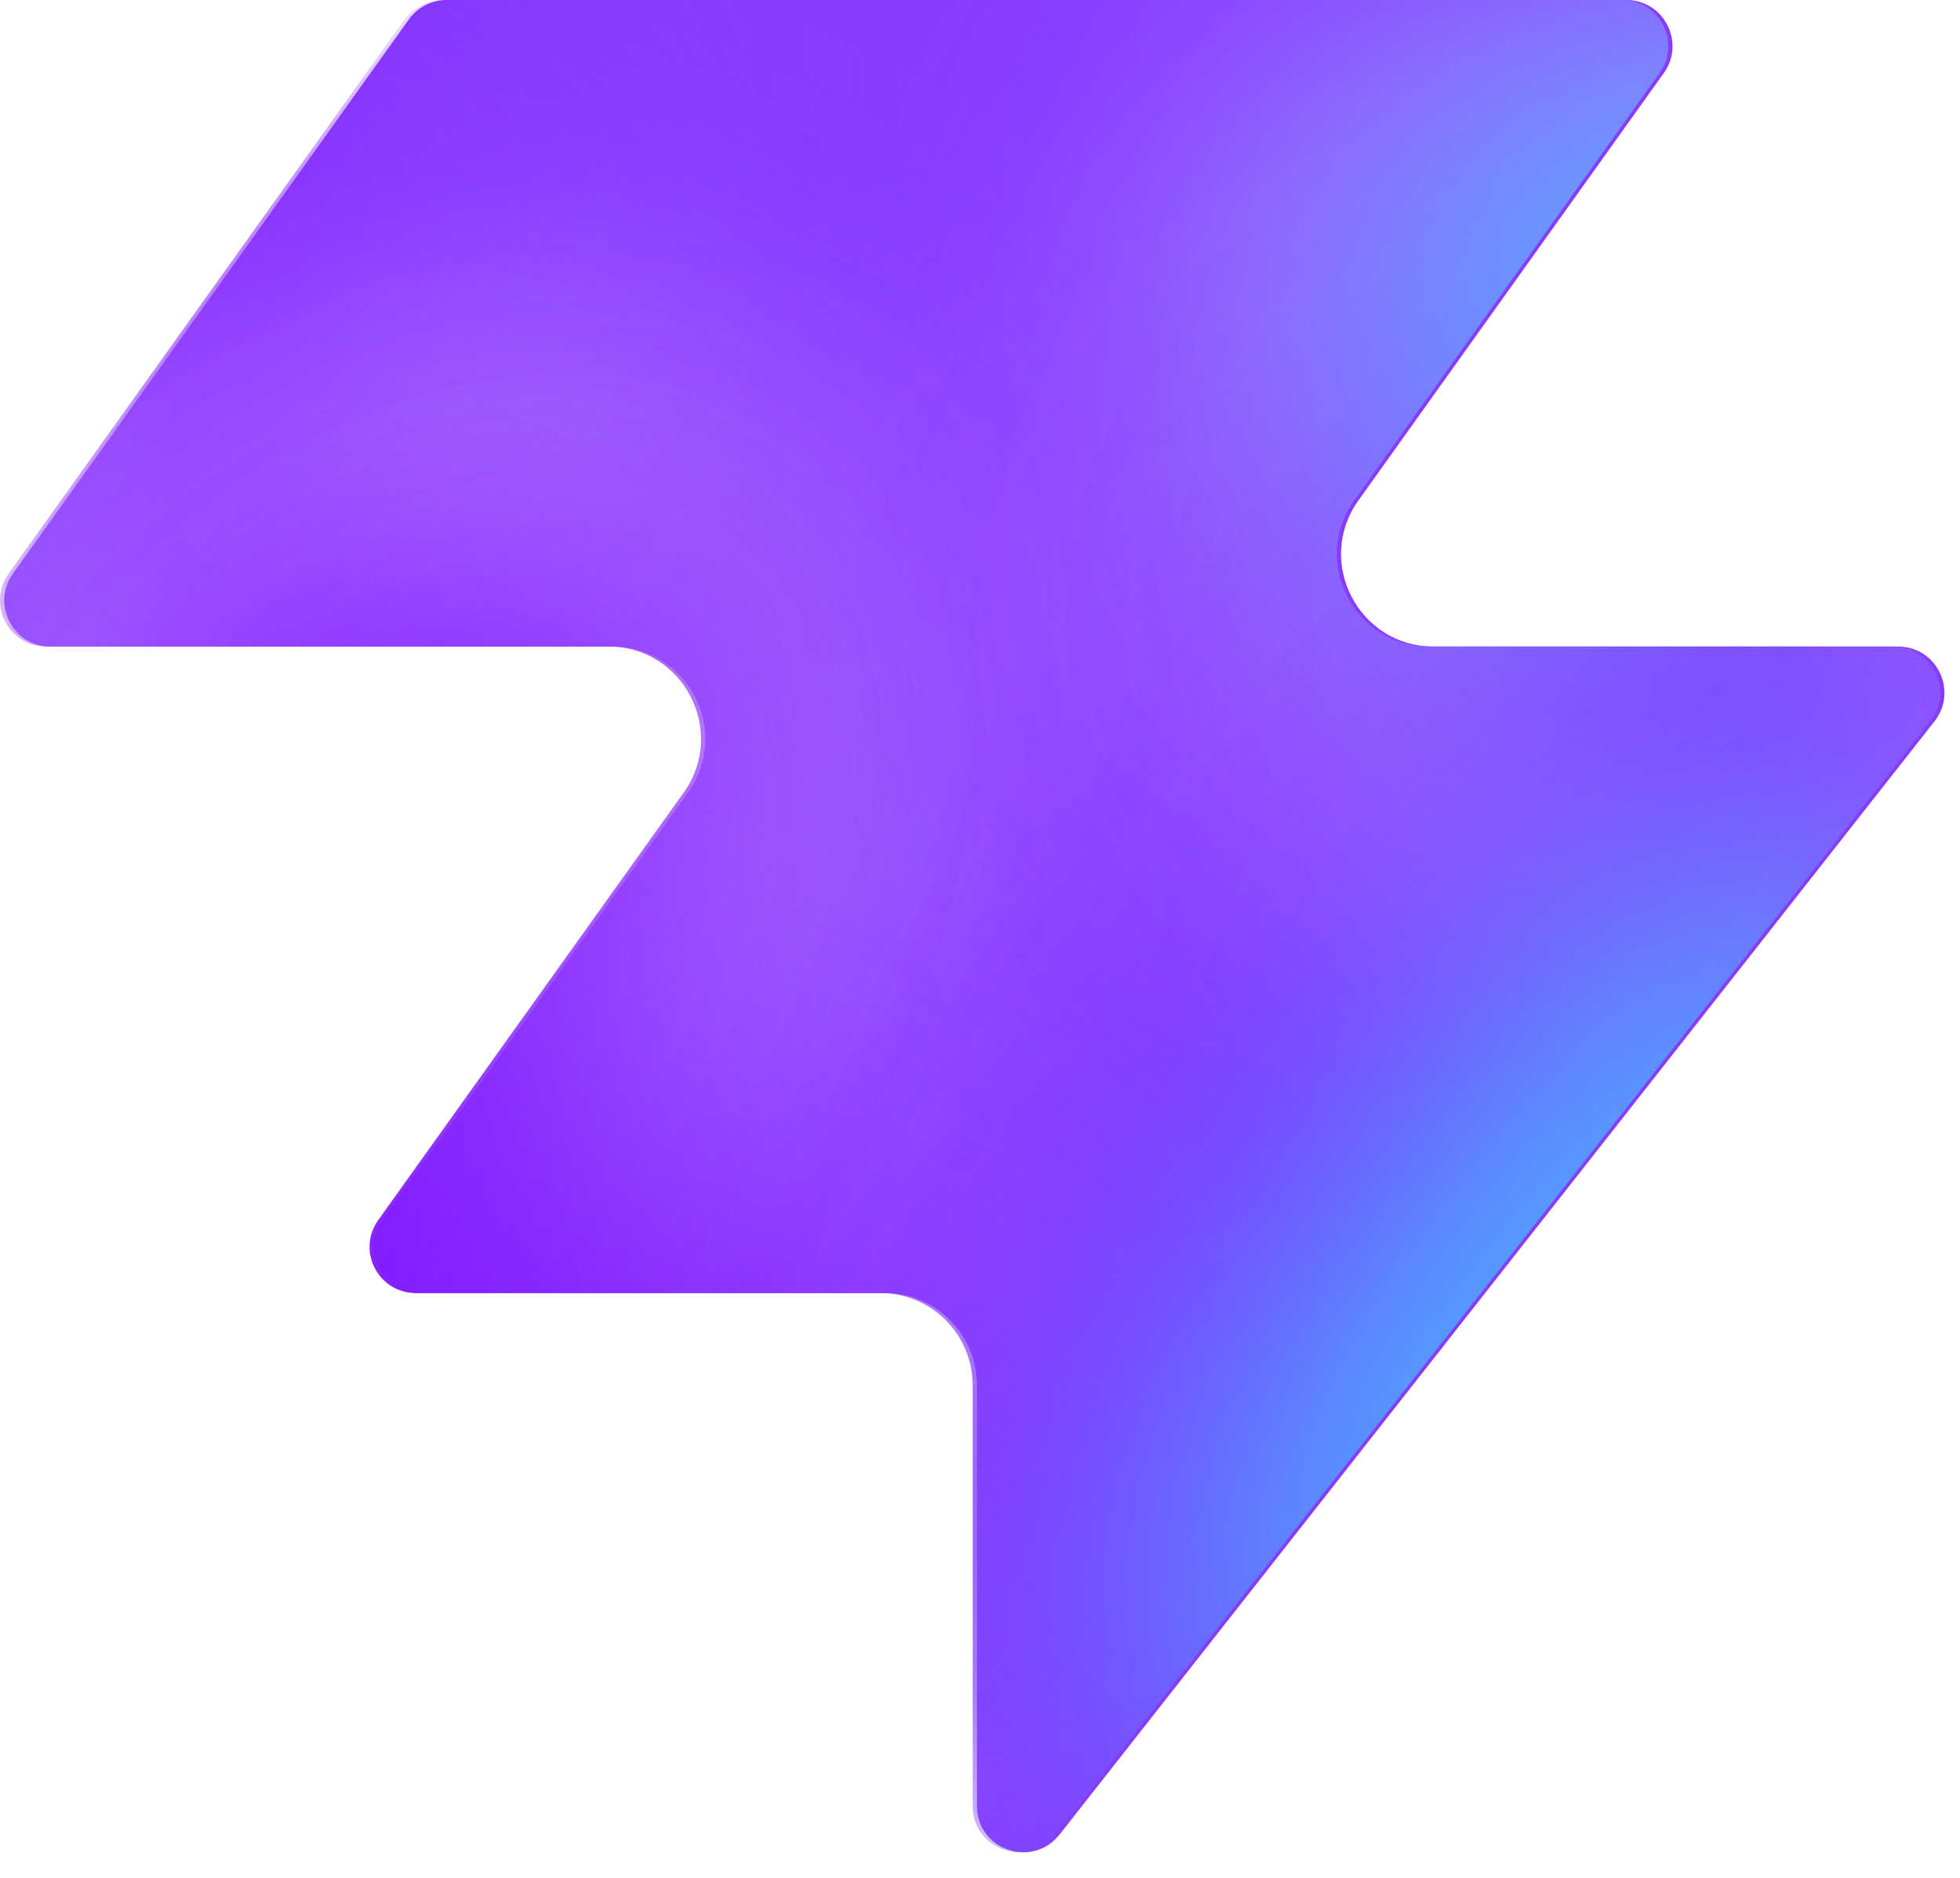
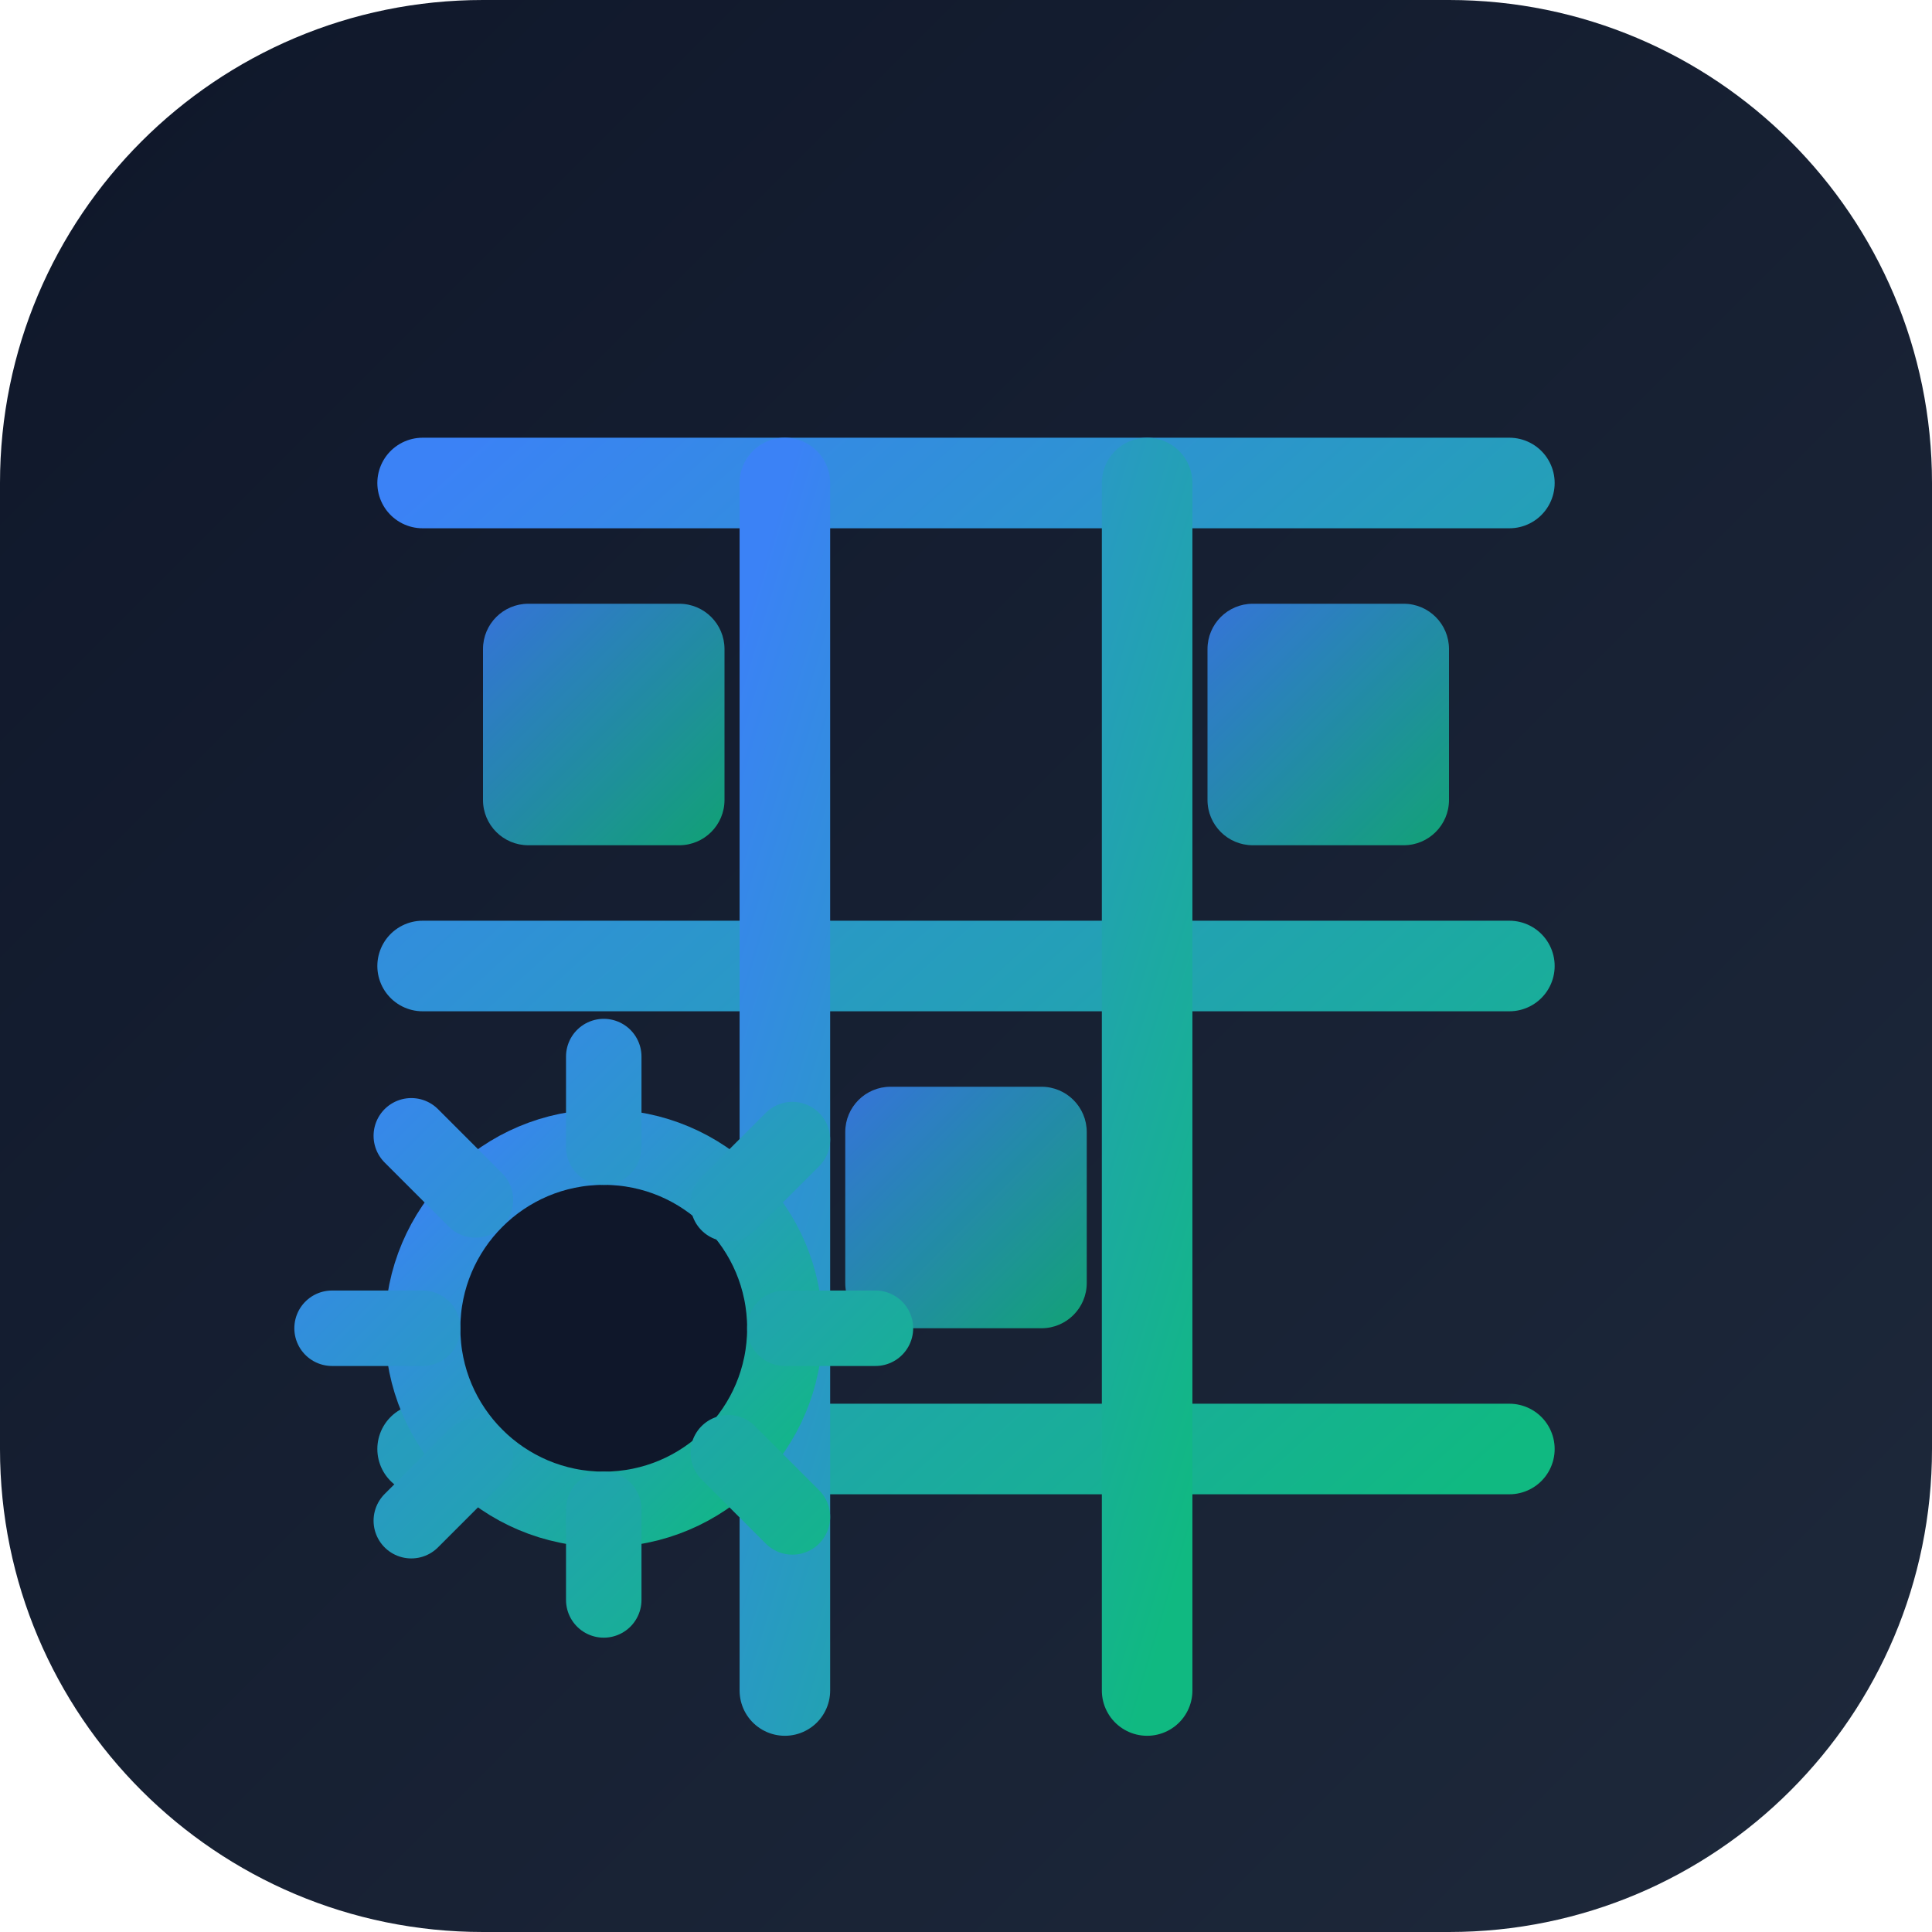
- <svg xmlns="http://www.w3.org/2000/svg" width="48" height="46" fill="none" viewBox="0 0 48 46">
-   <path fill="#863bff" d="M25.946 44.938c-.664.845-2.021.375-2.021-.698V33.937a2.26 2.26 0 0 0-2.262-2.262H10.287c-.92 0-1.456-1.04-.92-1.788l7.48-10.471c1.07-1.497 0-3.578-1.842-3.578H1.237c-.92 0-1.456-1.04-.92-1.788L10.013.474c.214-.297.556-.474.92-.474h28.894c.92 0 1.456 1.04.92 1.788l-7.48 10.471c-1.07 1.498 0 3.579 1.842 3.579h11.377c.943 0 1.473 1.088.89 1.83L25.947 44.94z" style="fill:#863bff;fill:color(display-p3 .525 .23 1);fill-opacity:1" />
-   <mask id="a" width="48" height="46" x="0" y="0" maskUnits="userSpaceOnUse" style="mask-type:alpha">
-     <path fill="#000" d="M25.842 44.938c-.664.844-2.021.375-2.021-.698V33.937a2.26 2.26 0 0 0-2.262-2.262H10.183c-.92 0-1.456-1.04-.92-1.788l7.48-10.471c1.07-1.498 0-3.579-1.842-3.579H1.133c-.92 0-1.456-1.04-.92-1.787L9.91.473c.214-.297.556-.474.92-.474h28.894c.92 0 1.456 1.04.92 1.788l-7.48 10.471c-1.07 1.498 0 3.578 1.842 3.578h11.377c.943 0 1.473 1.088.89 1.832L25.843 44.94z" style="fill:#000;fill-opacity:1" />
-   </mask>
-   <g mask="url(#a)">
-     <g filter="url(#b)">
-       <ellipse cx="5.508" cy="14.704" fill="#ede6ff" rx="5.508" ry="14.704" style="fill:#ede6ff;fill:color(display-p3 .927 .903 1);fill-opacity:1" transform="matrix(.00324 1 1 -.00324 -4.47 31.516)" />
-     </g>
-     <g filter="url(#c)">
-       <ellipse cx="10.399" cy="29.851" fill="#ede6ff" rx="10.399" ry="29.851" style="fill:#ede6ff;fill:color(display-p3 .927 .903 1);fill-opacity:1" transform="matrix(.00324 1 1 -.00324 -39.328 7.883)" />
-     </g>
-     <g filter="url(#d)">
-       <ellipse cx="5.508" cy="30.487" fill="#7e14ff" rx="5.508" ry="30.487" style="fill:#7e14ff;fill:color(display-p3 .492 .077 1);fill-opacity:1" transform="rotate(89.814 -25.913 -14.639)scale(1 -1)" />
-     </g>
-     <g filter="url(#e)">
-       <ellipse cx="5.508" cy="30.599" fill="#7e14ff" rx="5.508" ry="30.599" style="fill:#7e14ff;fill:color(display-p3 .492 .077 1);fill-opacity:1" transform="rotate(89.814 -32.644 -3.334)scale(1 -1)" />
-     </g>
-     <g filter="url(#f)">
-       <ellipse cx="5.508" cy="30.599" fill="#7e14ff" rx="5.508" ry="30.599" style="fill:#7e14ff;fill:color(display-p3 .492 .077 1);fill-opacity:1" transform="matrix(.00324 1 1 -.00324 -34.34 30.47)" />
-     </g>
-     <g filter="url(#g)">
-       <ellipse cx="14.072" cy="22.078" fill="#ede6ff" rx="14.072" ry="22.078" style="fill:#ede6ff;fill:color(display-p3 .927 .903 1);fill-opacity:1" transform="rotate(93.35 24.506 48.493)scale(-1 1)" />
-     </g>
-     <g filter="url(#h)">
-       <ellipse cx="3.47" cy="21.501" fill="#7e14ff" rx="3.47" ry="21.501" style="fill:#7e14ff;fill:color(display-p3 .492 .077 1);fill-opacity:1" transform="rotate(89.009 28.708 47.59)scale(-1 1)" />
-     </g>
-     <g filter="url(#i)">
-       <ellipse cx="3.47" cy="21.501" fill="#7e14ff" rx="3.47" ry="21.501" style="fill:#7e14ff;fill:color(display-p3 .492 .077 1);fill-opacity:1" transform="rotate(89.009 28.708 47.59)scale(-1 1)" />
-     </g>
-     <g filter="url(#j)">
-       <ellipse cx=".387" cy="8.972" fill="#7e14ff" rx="4.407" ry="29.108" style="fill:#7e14ff;fill:color(display-p3 .492 .077 1);fill-opacity:1" transform="rotate(39.51 .387 8.972)" />
-     </g>
-     <g filter="url(#k)">
-       <ellipse cx="47.523" cy="-6.092" fill="#7e14ff" rx="4.407" ry="29.108" style="fill:#7e14ff;fill:color(display-p3 .492 .077 1);fill-opacity:1" transform="rotate(37.892 47.523 -6.092)" />
-     </g>
-     <g filter="url(#l)">
-       <ellipse cx="41.412" cy="6.333" fill="#47bfff" rx="5.971" ry="9.665" style="fill:#47bfff;fill:color(display-p3 .28 .748 1);fill-opacity:1" transform="rotate(37.892 41.412 6.333)" />
-     </g>
-     <g filter="url(#m)">
-       <ellipse cx="-1.879" cy="38.332" fill="#7e14ff" rx="4.407" ry="29.108" style="fill:#7e14ff;fill:color(display-p3 .492 .077 1);fill-opacity:1" transform="rotate(37.892 -1.88 38.332)" />
-     </g>
-     <g filter="url(#n)">
-       <ellipse cx="-1.879" cy="38.332" fill="#7e14ff" rx="4.407" ry="29.108" style="fill:#7e14ff;fill:color(display-p3 .492 .077 1);fill-opacity:1" transform="rotate(37.892 -1.88 38.332)" />
-     </g>
-     <g filter="url(#o)">
-       <ellipse cx="35.651" cy="29.907" fill="#7e14ff" rx="4.407" ry="29.108" style="fill:#7e14ff;fill:color(display-p3 .492 .077 1);fill-opacity:1" transform="rotate(37.892 35.651 29.907)" />
-     </g>
-     <g filter="url(#p)">
-       <ellipse cx="38.418" cy="32.4" fill="#47bfff" rx="5.971" ry="15.297" style="fill:#47bfff;fill:color(display-p3 .28 .748 1);fill-opacity:1" transform="rotate(37.892 38.418 32.4)" />
-     </g>
+ <svg xmlns="http://www.w3.org/2000/svg" viewBox="0 0 512 512" width="100%" height="100%">
+   <defs>
+     <linearGradient id="grad" x1="0%" y1="0%" x2="100%" y2="100%">
+       <stop offset="0%" stop-color="#3b82f6" />
+       <stop offset="100%" stop-color="#10b981" />
+     </linearGradient>
+     <linearGradient id="bgGrad" x1="0%" y1="0%" x2="100%" y2="100%">
+       <stop offset="0%" stop-color="#0f172a" />
+       <stop offset="100%" stop-color="#1e293b" />
+     </linearGradient>
+   </defs>
+   <rect width="512" height="512" rx="128" fill="url(#bgGrad)" />
+   <g transform="translate(64, 64)" stroke="url(#grad)" stroke-width="24" stroke-linejoin="round" stroke-linecap="round" fill="none">
+     <path d="M48 64h288M48 192h288M48 320h288" />
+     <path d="M144 64v320M240 64v320" />
+     <rect x="64" y="96" width="64" height="64" rx="12" fill="url(#grad)" stroke="none" opacity="0.85" />
+     <rect x="160" y="224" width="64" height="64" rx="12" fill="url(#grad)" stroke="none" opacity="0.85" />
+     <rect x="256" y="96" width="64" height="64" rx="12" fill="url(#grad)" stroke="none" opacity="0.85" />
+     <circle cx="96" cy="288" r="48" stroke="url(#grad)" stroke-width="20" fill="#0f172a" />
+     <path d="M96 216v24M96 336v24M24 288h24M144 288h24M45 237l17 17M129 321l17 17M45 339l17-17M129 255l17-17" stroke-width="20" />
  </g>
-   <defs>
-     <filter id="b" width="60.045" height="41.654" x="-19.77" y="16.149" color-interpolation-filters="sRGB" filterUnits="userSpaceOnUse">
-       <feFlood flood-opacity="0" result="BackgroundImageFix" />
-       <feBlend in="SourceGraphic" in2="BackgroundImageFix" result="shape" />
-       <feGaussianBlur result="effect1_foregroundBlur_2002_17158" stdDeviation="7.659" />
-     </filter>
-     <filter id="c" width="90.34" height="51.437" x="-54.613" y="-7.533" color-interpolation-filters="sRGB" filterUnits="userSpaceOnUse">
-       <feFlood flood-opacity="0" result="BackgroundImageFix" />
-       <feBlend in="SourceGraphic" in2="BackgroundImageFix" result="shape" />
-       <feGaussianBlur result="effect1_foregroundBlur_2002_17158" stdDeviation="7.659" />
-     </filter>
-     <filter id="d" width="79.355" height="29.4" x="-49.64" y="2.03" color-interpolation-filters="sRGB" filterUnits="userSpaceOnUse">
-       <feFlood flood-opacity="0" result="BackgroundImageFix" />
-       <feBlend in="SourceGraphic" in2="BackgroundImageFix" result="shape" />
-       <feGaussianBlur result="effect1_foregroundBlur_2002_17158" stdDeviation="4.596" />
-     </filter>
-     <filter id="e" width="79.579" height="29.4" x="-45.045" y="20.029" color-interpolation-filters="sRGB" filterUnits="userSpaceOnUse">
-       <feFlood flood-opacity="0" result="BackgroundImageFix" />
-       <feBlend in="SourceGraphic" in2="BackgroundImageFix" result="shape" />
-       <feGaussianBlur result="effect1_foregroundBlur_2002_17158" stdDeviation="4.596" />
-     </filter>
-     <filter id="f" width="79.579" height="29.4" x="-43.513" y="21.178" color-interpolation-filters="sRGB" filterUnits="userSpaceOnUse">
-       <feFlood flood-opacity="0" result="BackgroundImageFix" />
-       <feBlend in="SourceGraphic" in2="BackgroundImageFix" result="shape" />
-       <feGaussianBlur result="effect1_foregroundBlur_2002_17158" stdDeviation="4.596" />
-     </filter>
-     <filter id="g" width="74.749" height="58.852" x="15.756" y="-17.901" color-interpolation-filters="sRGB" filterUnits="userSpaceOnUse">
-       <feFlood flood-opacity="0" result="BackgroundImageFix" />
-       <feBlend in="SourceGraphic" in2="BackgroundImageFix" result="shape" />
-       <feGaussianBlur result="effect1_foregroundBlur_2002_17158" stdDeviation="7.659" />
-     </filter>
-     <filter id="h" width="61.377" height="25.362" x="23.548" y="2.284" color-interpolation-filters="sRGB" filterUnits="userSpaceOnUse">
-       <feFlood flood-opacity="0" result="BackgroundImageFix" />
-       <feBlend in="SourceGraphic" in2="BackgroundImageFix" result="shape" />
-       <feGaussianBlur result="effect1_foregroundBlur_2002_17158" stdDeviation="4.596" />
-     </filter>
-     <filter id="i" width="61.377" height="25.362" x="23.548" y="2.284" color-interpolation-filters="sRGB" filterUnits="userSpaceOnUse">
-       <feFlood flood-opacity="0" result="BackgroundImageFix" />
-       <feBlend in="SourceGraphic" in2="BackgroundImageFix" result="shape" />
-       <feGaussianBlur result="effect1_foregroundBlur_2002_17158" stdDeviation="4.596" />
-     </filter>
-     <filter id="j" width="56.045" height="63.649" x="-27.636" y="-22.853" color-interpolation-filters="sRGB" filterUnits="userSpaceOnUse">
-       <feFlood flood-opacity="0" result="BackgroundImageFix" />
-       <feBlend in="SourceGraphic" in2="BackgroundImageFix" result="shape" />
-       <feGaussianBlur result="effect1_foregroundBlur_2002_17158" stdDeviation="4.596" />
-     </filter>
-     <filter id="k" width="54.814" height="64.646" x="20.116" y="-38.415" color-interpolation-filters="sRGB" filterUnits="userSpaceOnUse">
-       <feFlood flood-opacity="0" result="BackgroundImageFix" />
-       <feBlend in="SourceGraphic" in2="BackgroundImageFix" result="shape" />
-       <feGaussianBlur result="effect1_foregroundBlur_2002_17158" stdDeviation="4.596" />
-     </filter>
-     <filter id="l" width="33.541" height="35.313" x="24.641" y="-11.323" color-interpolation-filters="sRGB" filterUnits="userSpaceOnUse">
-       <feFlood flood-opacity="0" result="BackgroundImageFix" />
-       <feBlend in="SourceGraphic" in2="BackgroundImageFix" result="shape" />
-       <feGaussianBlur result="effect1_foregroundBlur_2002_17158" stdDeviation="4.596" />
-     </filter>
-     <filter id="m" width="54.814" height="64.646" x="-29.286" y="6.009" color-interpolation-filters="sRGB" filterUnits="userSpaceOnUse">
-       <feFlood flood-opacity="0" result="BackgroundImageFix" />
-       <feBlend in="SourceGraphic" in2="BackgroundImageFix" result="shape" />
-       <feGaussianBlur result="effect1_foregroundBlur_2002_17158" stdDeviation="4.596" />
-     </filter>
-     <filter id="n" width="54.814" height="64.646" x="-29.286" y="6.009" color-interpolation-filters="sRGB" filterUnits="userSpaceOnUse">
-       <feFlood flood-opacity="0" result="BackgroundImageFix" />
-       <feBlend in="SourceGraphic" in2="BackgroundImageFix" result="shape" />
-       <feGaussianBlur result="effect1_foregroundBlur_2002_17158" stdDeviation="4.596" />
-     </filter>
-     <filter id="o" width="54.814" height="64.646" x="8.244" y="-2.416" color-interpolation-filters="sRGB" filterUnits="userSpaceOnUse">
-       <feFlood flood-opacity="0" result="BackgroundImageFix" />
-       <feBlend in="SourceGraphic" in2="BackgroundImageFix" result="shape" />
-       <feGaussianBlur result="effect1_foregroundBlur_2002_17158" stdDeviation="4.596" />
-     </filter>
-     <filter id="p" width="39.409" height="43.623" x="18.713" y="10.588" color-interpolation-filters="sRGB" filterUnits="userSpaceOnUse">
-       <feFlood flood-opacity="0" result="BackgroundImageFix" />
-       <feBlend in="SourceGraphic" in2="BackgroundImageFix" result="shape" />
-       <feGaussianBlur result="effect1_foregroundBlur_2002_17158" stdDeviation="4.596" />
-     </filter>
-   </defs>
</svg>
